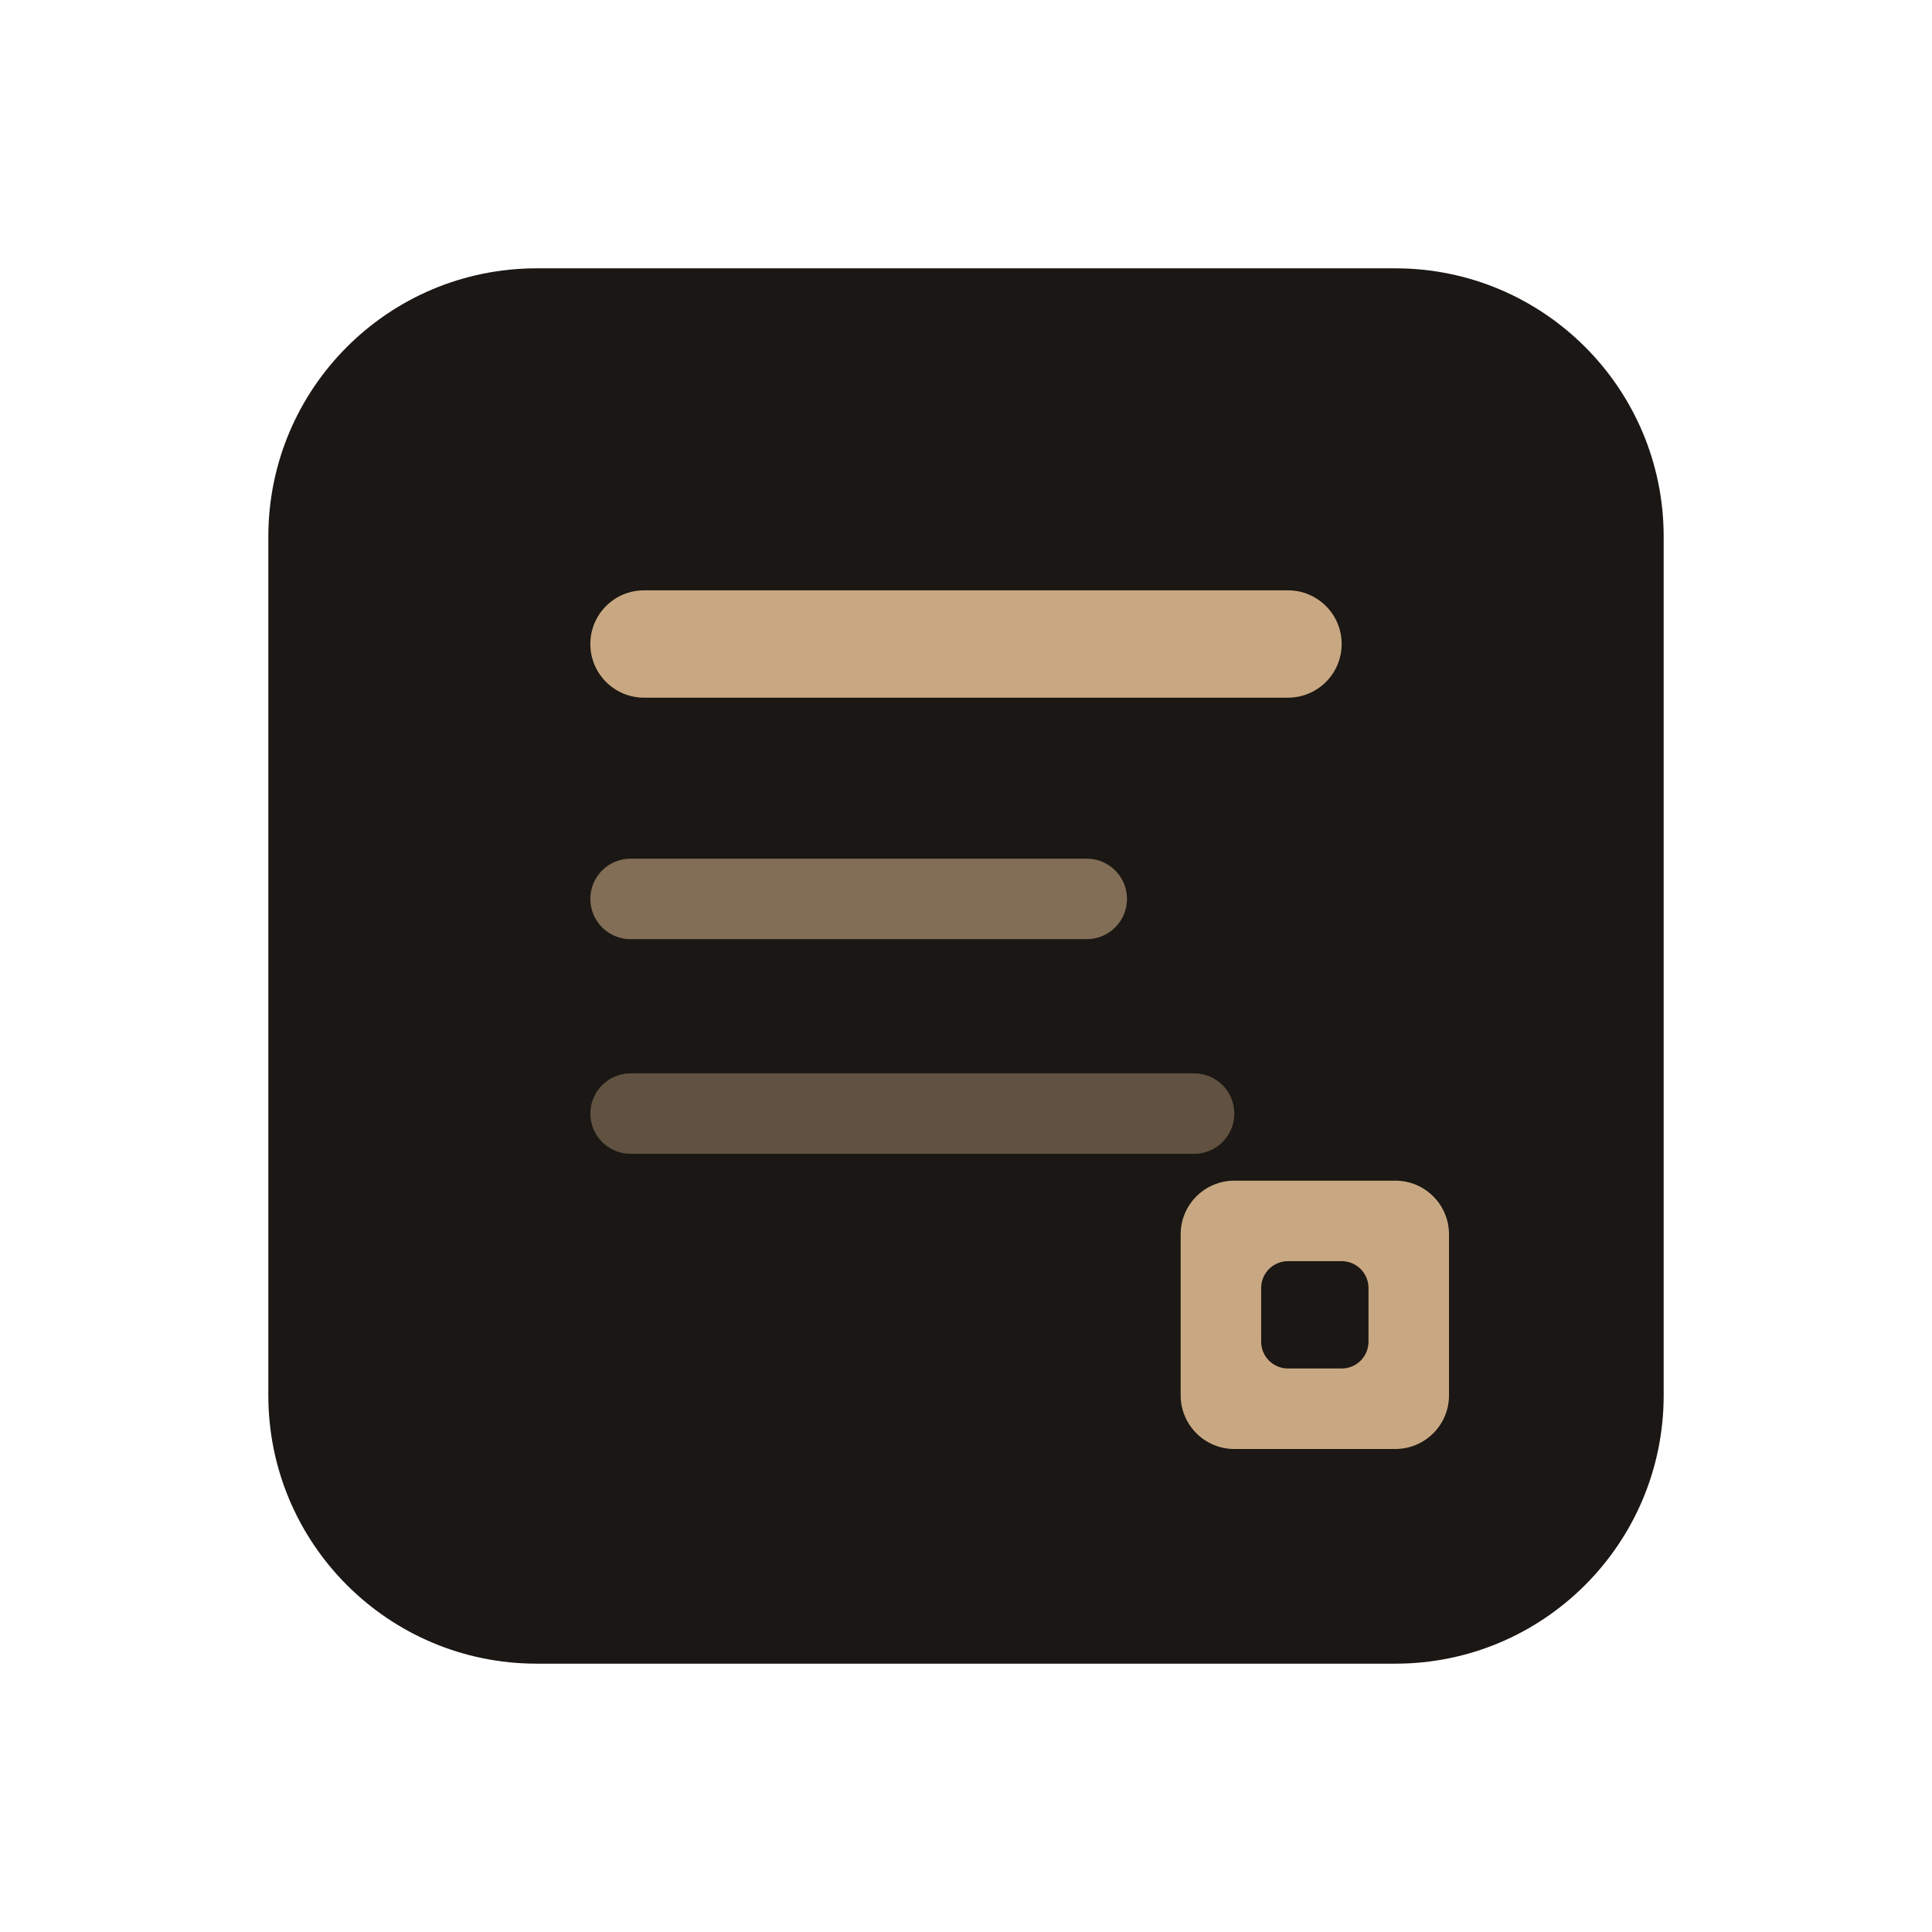
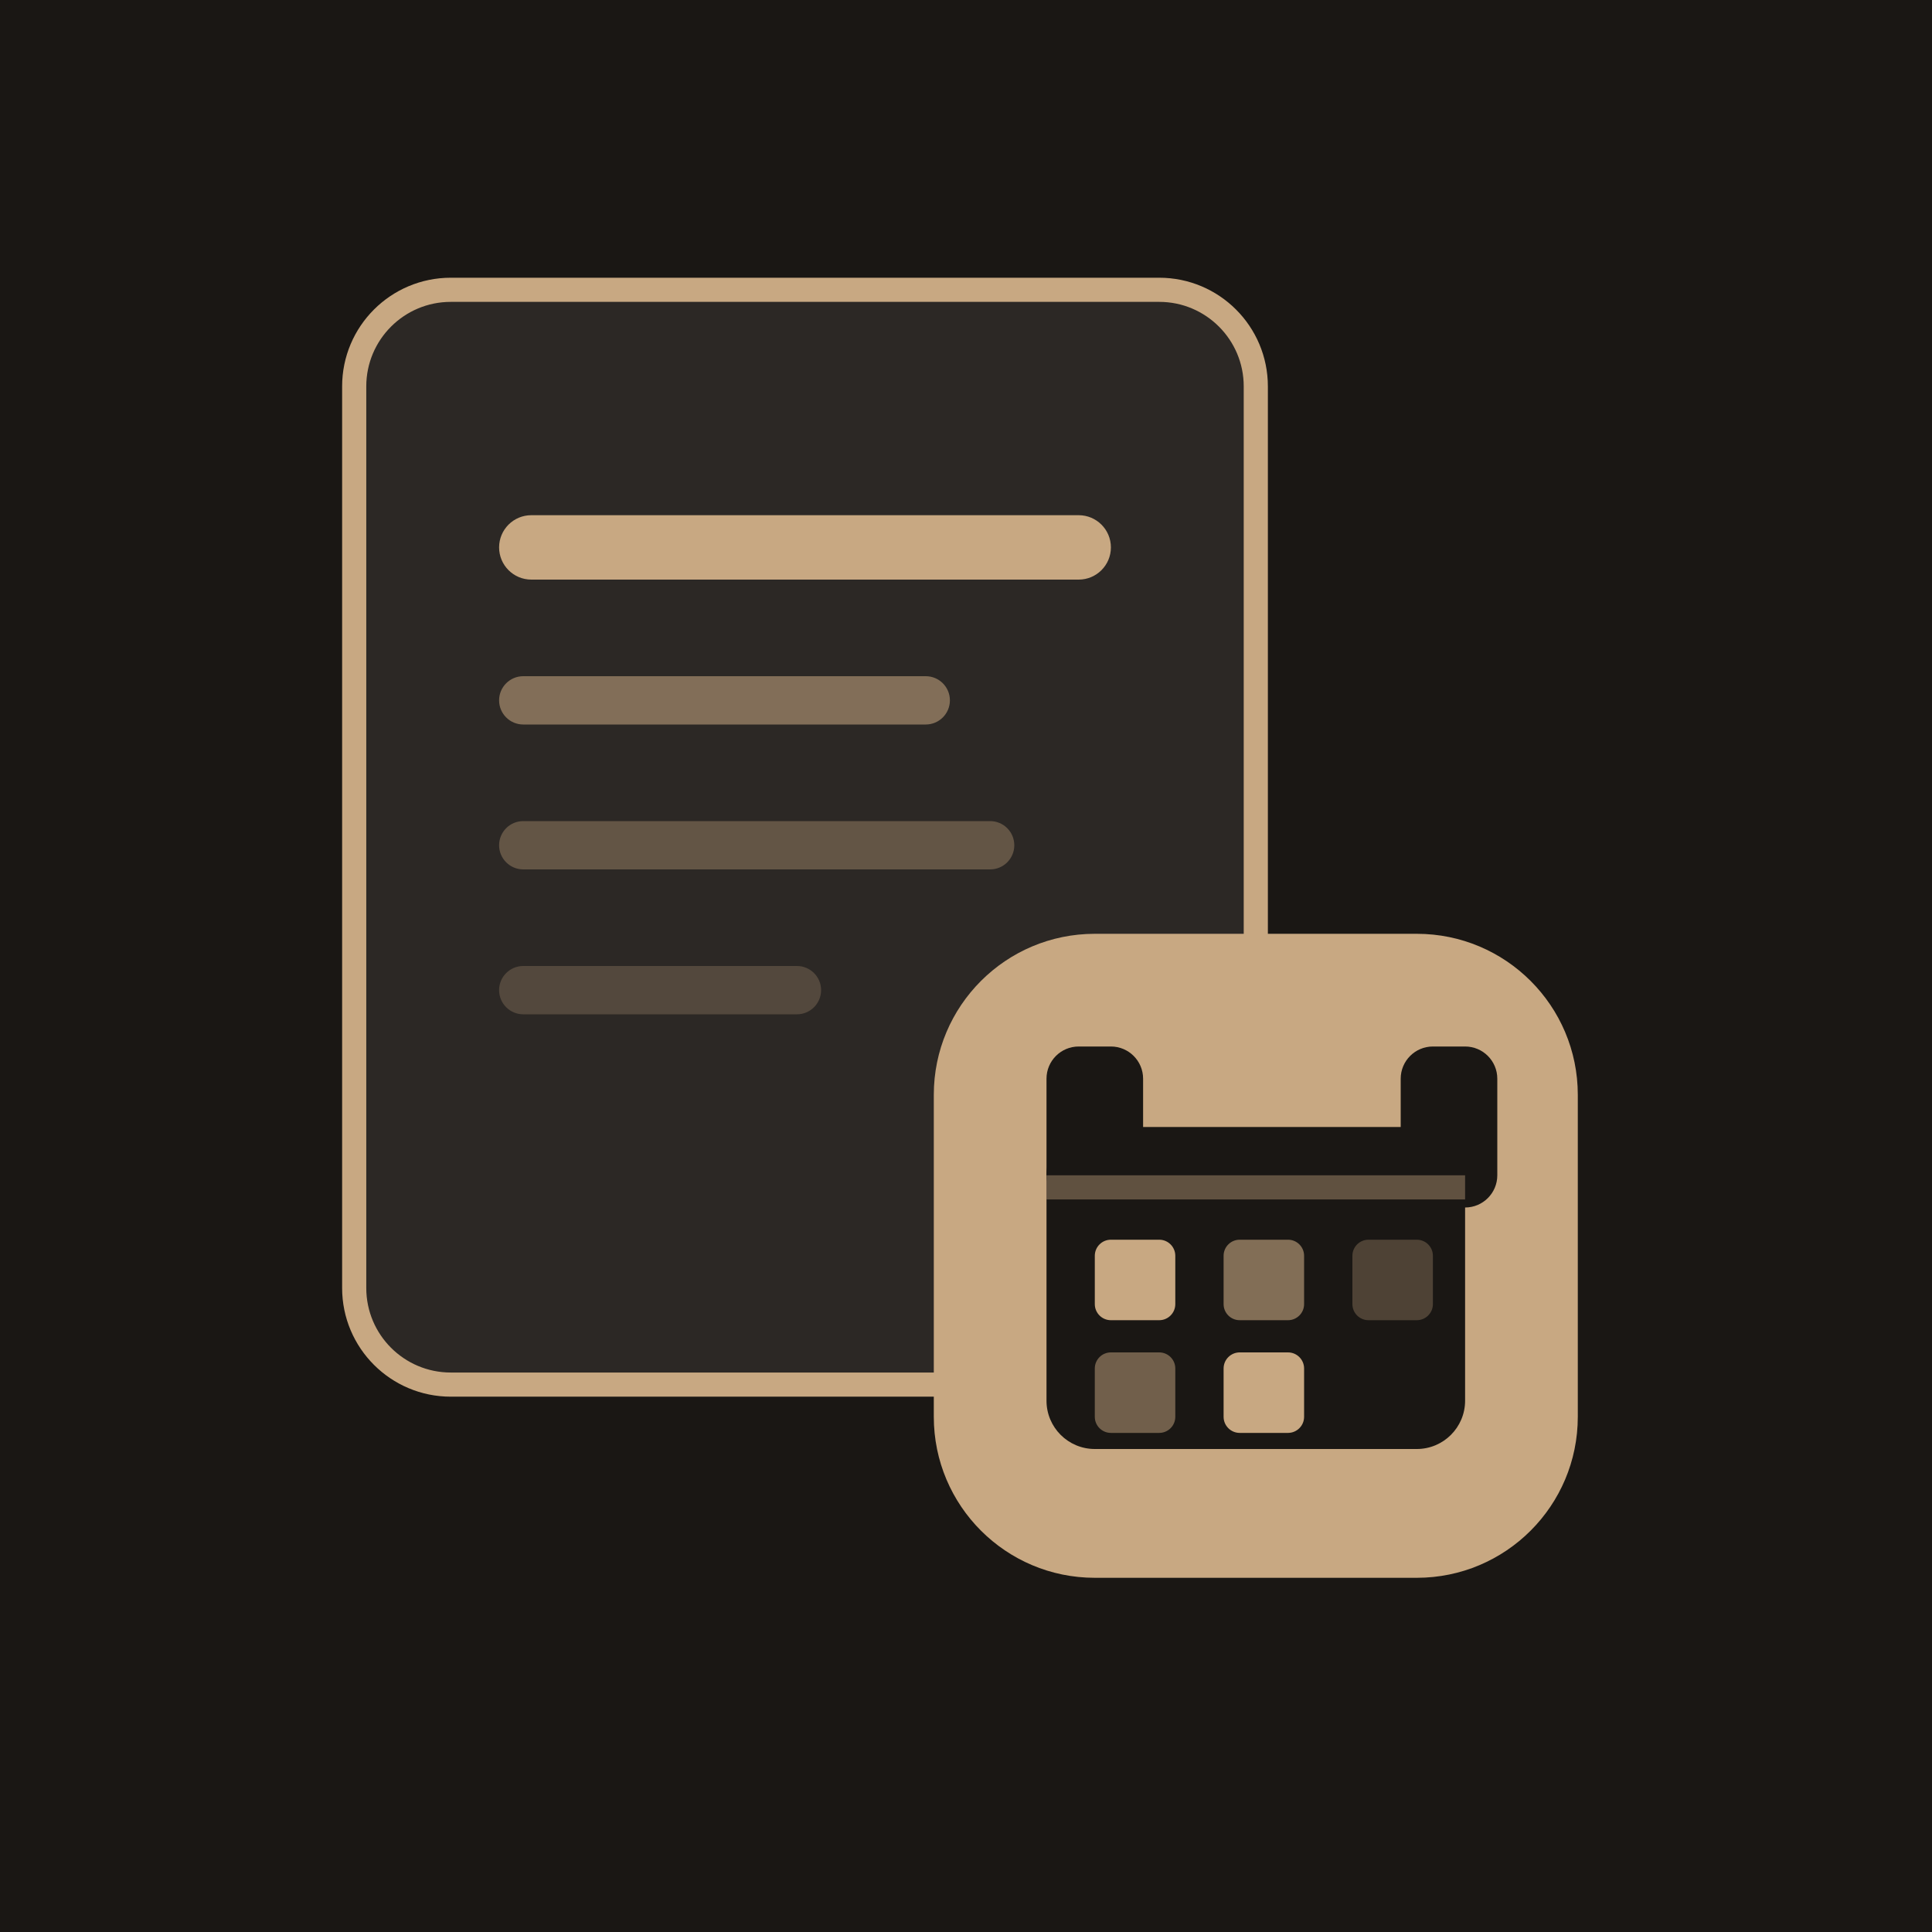
- <svg xmlns="http://www.w3.org/2000/svg" width="72" height="72" viewBox="0 0 72 72">
-   <rect x="10" y="10" width="52" height="52" rx="10" fill="#1A1714" />
-   <rect x="22" y="22" width="28" height="4" rx="2" fill="#C8A882" />
-   <rect x="22" y="32" width="20" height="3" rx="1.5" fill="#C8A882" opacity="0.6" />
-   <rect x="22" y="40" width="24" height="3" rx="1.5" fill="#C8A882" opacity="0.4" />
-   <rect x="44" y="44" width="10" height="10" rx="2" fill="#C8A882" />
-   <rect x="47" y="47" width="4" height="4" rx="1" fill="#1A1714" />
+ <svg xmlns="http://www.w3.org/2000/svg" width="1024" height="1024" viewBox="0 0 120 120">
+   <rect width="120" height="120" fill="#1A1714" />
+   <rect x="22" y="18" width="56" height="68" rx="6" fill="#2C2825" />
+   <rect x="22" y="18" width="56" height="68" rx="6" fill="none" stroke="#C8A882" stroke-width="1.5" />
+   <rect x="31" y="32" width="38" height="4" rx="2" fill="#C8A882" />
+   <rect x="31" y="42" width="28" height="3" rx="1.5" fill="#C8A882" opacity="0.55" />
+   <rect x="31" y="51" width="32" height="3" rx="1.5" fill="#C8A882" opacity="0.35" />
+   <rect x="31" y="60" width="20" height="3" rx="1.5" fill="#C8A882" opacity="0.25" />
+   <rect x="58" y="58" width="40" height="40" rx="10" fill="#C8A882" />
+   <rect x="65" y="70" width="26" height="20" rx="3" fill="#1A1714" />
+   <rect x="65" y="65" width="6" height="10" rx="2" fill="#1A1714" />
+   <rect x="87" y="65" width="6" height="10" rx="2" fill="#1A1714" />
+   <rect x="65" y="73" width="26" height="1.5" fill="#C8A882" opacity="0.4" />
+   <rect x="68" y="77" width="5" height="5" rx="1" fill="#C8A882" />
+   <rect x="76" y="77" width="5" height="5" rx="1" fill="#C8A882" opacity="0.6" />
+   <rect x="84" y="77" width="5" height="5" rx="1" fill="#C8A882" opacity="0.3" />
+   <rect x="68" y="84" width="5" height="5" rx="1" fill="#C8A882" opacity="0.5" />
+   <rect x="76" y="84" width="5" height="5" rx="1" fill="#C8A882" />
</svg>
